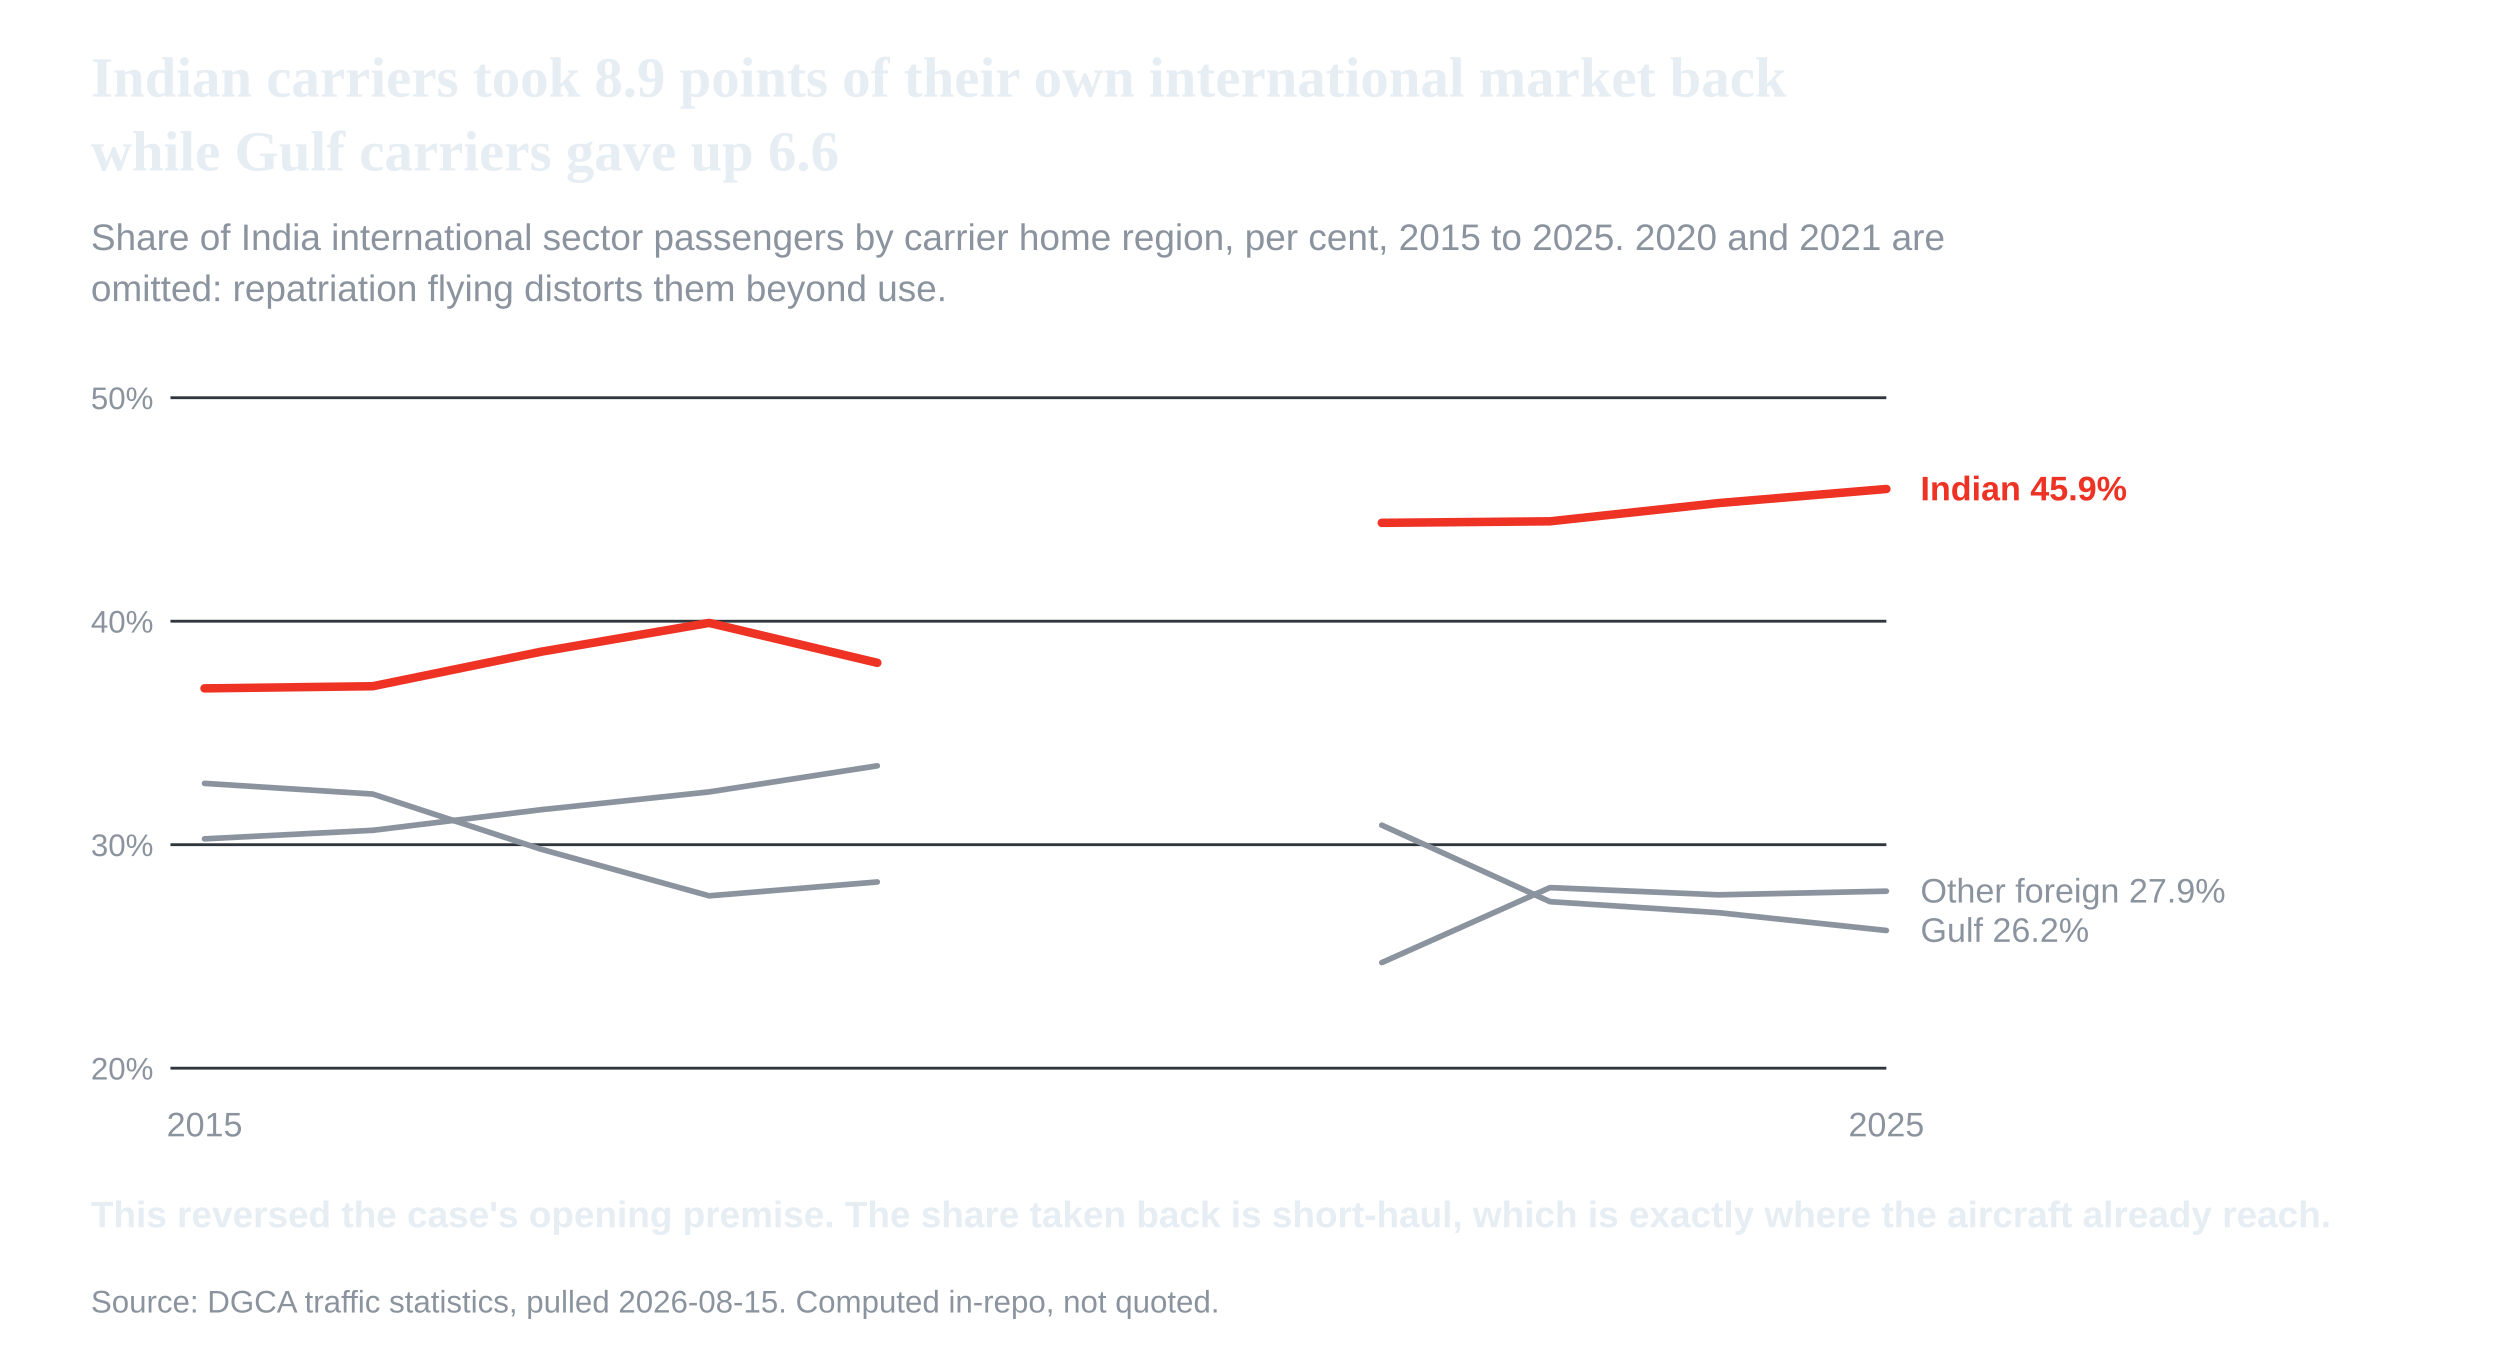
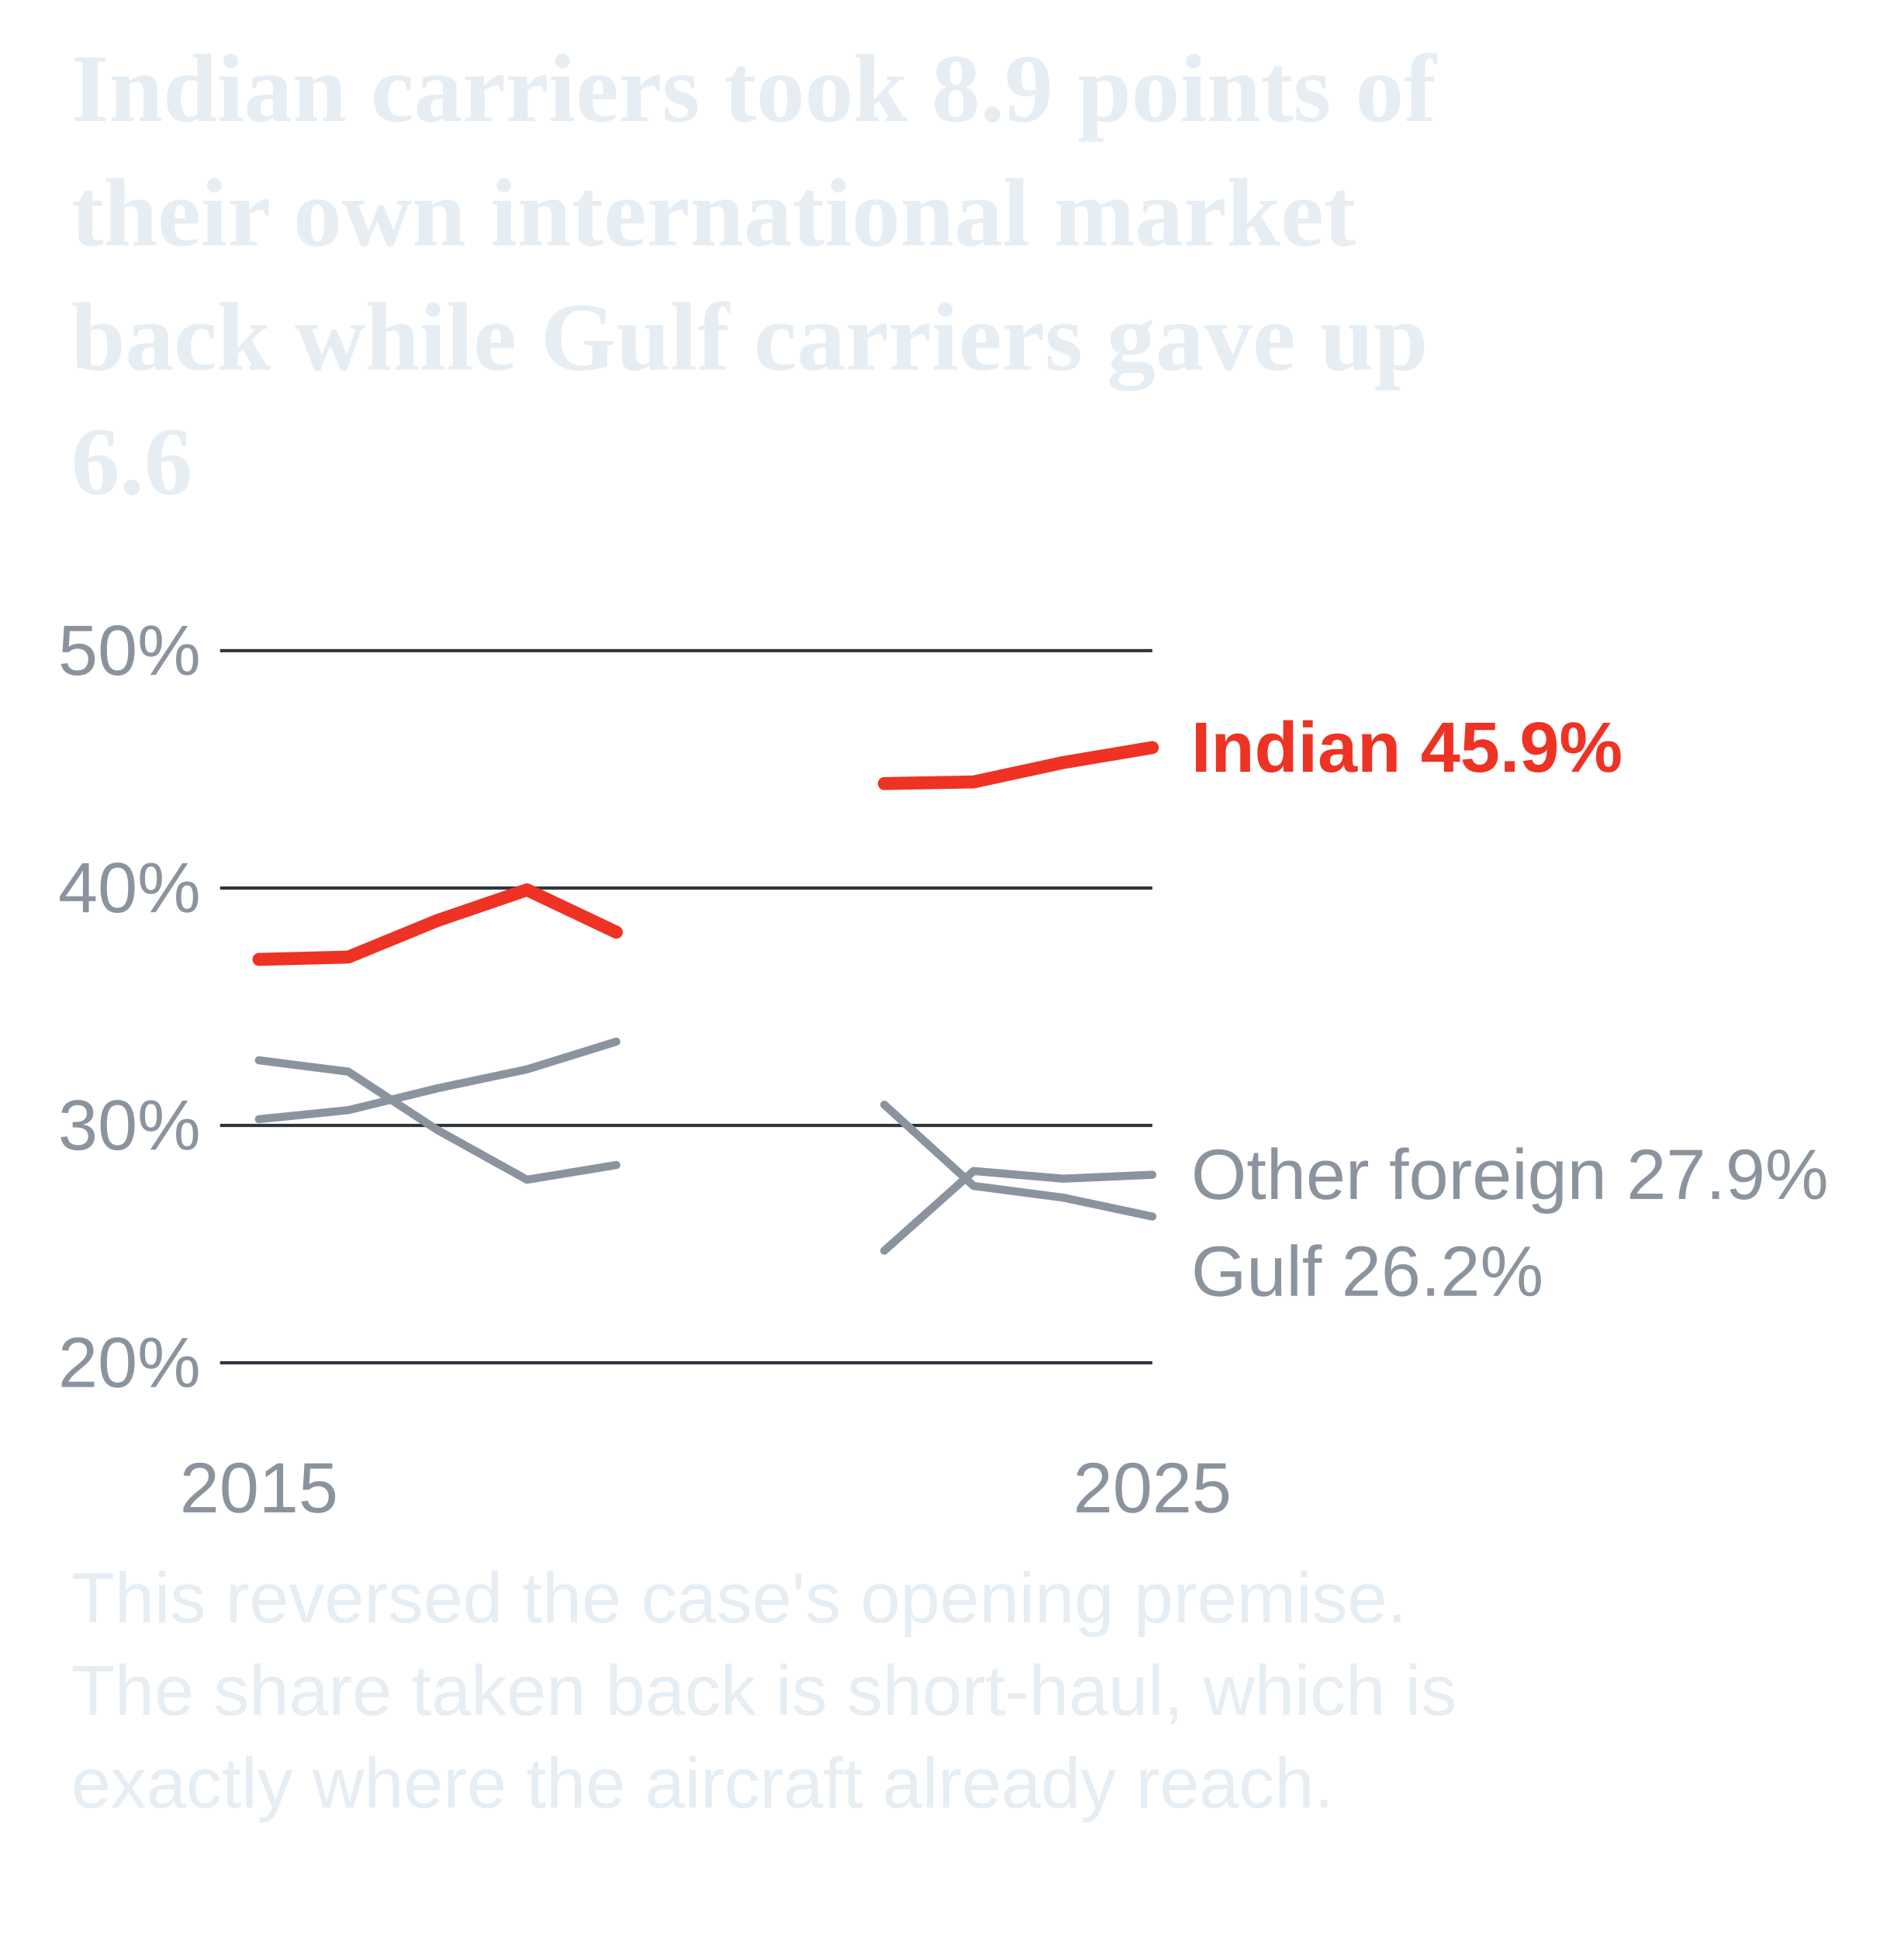
- <svg xmlns="http://www.w3.org/2000/svg" width="880" height="480" viewBox="0 0 880 480" role="img" aria-label="Indian carriers took 8.9 points of their own international market back while Gulf carriers gave up 6.6">
-   <text x="32" y="34" font-family="'IBM Plex Serif', Georgia, 'Times New Roman', serif" font-size="20" font-weight="600" fill="#E6EDF3" text-anchor="start">Indian carriers took 8.9 points of their own international market back</text>
-   <text x="32" y="60" font-family="'IBM Plex Serif', Georgia, 'Times New Roman', serif" font-size="20" font-weight="600" fill="#E6EDF3" text-anchor="start">while Gulf carriers gave up 6.6</text>
-   <text x="32" y="88" font-family="'IBM Plex Sans', 'Segoe UI', 'Helvetica Neue', Arial, sans-serif" font-size="13" font-weight="400" fill="#8B949E" text-anchor="start">Share of India international sector passengers by carrier home region, per cent, 2015 to 2025. 2020 and 2021 are</text>
-   <text x="32" y="106" font-family="'IBM Plex Sans', 'Segoe UI', 'Helvetica Neue', Arial, sans-serif" font-size="13" font-weight="400" fill="#8B949E" text-anchor="start">omitted: repatriation flying distorts them beyond use.</text>
-   <line x1="60" y1="376" x2="664" y2="376" stroke="#30363D" stroke-width="1" />
-   <text x="54" y="380" font-family="'IBM Plex Sans', 'Segoe UI', 'Helvetica Neue', Arial, sans-serif" font-size="11" font-weight="400" fill="#8B949E" text-anchor="end">20%</text>
-   <line x1="60" y1="297.333" x2="664" y2="297.333" stroke="#30363D" stroke-width="1" />
-   <text x="54" y="301.333" font-family="'IBM Plex Sans', 'Segoe UI', 'Helvetica Neue', Arial, sans-serif" font-size="11" font-weight="400" fill="#8B949E" text-anchor="end">30%</text>
-   <line x1="60" y1="218.667" x2="664" y2="218.667" stroke="#30363D" stroke-width="1" />
-   <text x="54" y="222.667" font-family="'IBM Plex Sans', 'Segoe UI', 'Helvetica Neue', Arial, sans-serif" font-size="11" font-weight="400" fill="#8B949E" text-anchor="end">40%</text>
-   <line x1="60" y1="140" x2="664" y2="140" stroke="#30363D" stroke-width="1" />
-   <text x="54" y="144" font-family="'IBM Plex Sans', 'Segoe UI', 'Helvetica Neue', Arial, sans-serif" font-size="11" font-weight="400" fill="#8B949E" text-anchor="end">50%</text>
-   <polyline points="72.00,295.27 131.20,292.27 190.40,285.02 249.60,278.75 308.80,269.57" fill="none" stroke="#8B949E" stroke-width="2" stroke-linecap="round" stroke-linejoin="round" />
-   <polyline points="486.40,338.83 545.60,312.44 604.80,314.98 664.00,313.69" fill="none" stroke="#8B949E" stroke-width="2" stroke-linecap="round" stroke-linejoin="round" />
-   <text x="676" y="317.686" font-family="'IBM Plex Sans', 'Segoe UI', 'Helvetica Neue', Arial, sans-serif" font-size="12" font-weight="400" fill="#8B949E" text-anchor="start">Other foreign 27.9%</text>
-   <polyline points="72.00,275.75 131.20,279.51 190.40,298.91 249.60,315.33 308.80,310.45" fill="none" stroke="#8B949E" stroke-width="2" stroke-linecap="round" stroke-linejoin="round" />
-   <polyline points="486.40,290.46 545.60,317.39 604.80,321.26 664.00,327.53" fill="none" stroke="#8B949E" stroke-width="2" stroke-linecap="round" stroke-linejoin="round" />
-   <text x="676" y="331.531" font-family="'IBM Plex Sans', 'Segoe UI', 'Helvetica Neue', Arial, sans-serif" font-size="12" font-weight="400" fill="#8B949E" text-anchor="start">Gulf 26.2%</text>
-   <polyline points="72.00,242.31 131.20,241.55 190.40,229.41 249.60,219.26 308.80,233.31" fill="none" stroke="#EE3224" stroke-width="3" stroke-linecap="round" stroke-linejoin="round" />
-   <polyline points="486.40,184.04 545.60,183.50 604.80,177.09 664.00,172.12" fill="none" stroke="#EE3224" stroke-width="3" stroke-linecap="round" stroke-linejoin="round" />
-   <text x="676" y="176.116" font-family="'IBM Plex Sans', 'Segoe UI', 'Helvetica Neue', Arial, sans-serif" font-size="12" font-weight="600" fill="#EE3224" text-anchor="start">Indian 45.9%</text>
-   <text x="72" y="400" font-family="'IBM Plex Sans', 'Segoe UI', 'Helvetica Neue', Arial, sans-serif" font-size="12" font-weight="400" fill="#8B949E" text-anchor="middle">2015</text>
-   <text x="664" y="400" font-family="'IBM Plex Sans', 'Segoe UI', 'Helvetica Neue', Arial, sans-serif" font-size="12" font-weight="400" fill="#8B949E" text-anchor="middle">2025</text>
-   <text x="32" y="432" font-family="'IBM Plex Sans', 'Segoe UI', 'Helvetica Neue', Arial, sans-serif" font-size="13" font-weight="600" fill="#E6EDF3" text-anchor="start">This reversed the case's opening premise. The share taken back is short-haul, which is exactly where the aircraft already reach.</text>
-   <text x="32" y="462" font-family="'IBM Plex Sans', 'Segoe UI', 'Helvetica Neue', Arial, sans-serif" font-size="11" font-weight="400" fill="#8B949E" text-anchor="start">Source: DGCA traffic statistics, pulled 2026-08-15. Computed in-repo, not quoted.</text>
+ <svg xmlns="http://www.w3.org/2000/svg" width="588" height="599" viewBox="0 0 588 599" role="img" aria-label="Share of India's international sector passengers by carrier home region, 2015 to 2025, with 2020 and 2021 omitted because repatriation flying distorts them. Indian carriers rose from 37.0% to 45.9%, a gain of 8.9 points, while Gulf carriers fell from 32.7% to 26.2%, giving up 6.6 points.">
+   <text x="22" y="37.4" font-family="'IBM Plex Serif', Georgia, 'Times New Roman', serif" font-size="30" font-weight="600" fill="#E6EDF3" text-anchor="start">Indian carriers took 8.9 points of</text>
+   <text x="22" y="75.8" font-family="'IBM Plex Serif', Georgia, 'Times New Roman', serif" font-size="30" font-weight="600" fill="#E6EDF3" text-anchor="start">their own international market</text>
+   <text x="22" y="114.2" font-family="'IBM Plex Serif', Georgia, 'Times New Roman', serif" font-size="30" font-weight="600" fill="#E6EDF3" text-anchor="start">back while Gulf carriers gave up</text>
+   <text x="22" y="152.6" font-family="'IBM Plex Serif', Georgia, 'Times New Roman', serif" font-size="30" font-weight="600" fill="#E6EDF3" text-anchor="start">6.6</text>
+   <line x1="68" y1="421" x2="356" y2="421" stroke="#30363D" stroke-width="1" />
+   <text x="62" y="428.48" font-family="'IBM Plex Sans', 'Segoe UI', 'Helvetica Neue', Arial, sans-serif" font-size="22" font-weight="400" fill="#8B949E" text-anchor="end">20%</text>
+   <line x1="68" y1="347.667" x2="356" y2="347.667" stroke="#30363D" stroke-width="1" />
+   <text x="62" y="355.147" font-family="'IBM Plex Sans', 'Segoe UI', 'Helvetica Neue', Arial, sans-serif" font-size="22" font-weight="400" fill="#8B949E" text-anchor="end">30%</text>
+   <line x1="68" y1="274.333" x2="356" y2="274.333" stroke="#30363D" stroke-width="1" />
+   <text x="62" y="281.813" font-family="'IBM Plex Sans', 'Segoe UI', 'Helvetica Neue', Arial, sans-serif" font-size="22" font-weight="400" fill="#8B949E" text-anchor="end">40%</text>
+   <line x1="68" y1="201" x2="356" y2="201" stroke="#30363D" stroke-width="1" />
+   <text x="62" y="208.48" font-family="'IBM Plex Sans', 'Segoe UI', 'Helvetica Neue', Arial, sans-serif" font-size="22" font-weight="400" fill="#8B949E" text-anchor="end">50%</text>
+   <polyline points="80.00,345.74 107.60,342.95 135.20,336.19 162.80,330.34 190.40,321.78" fill="none" stroke="#8B949E" stroke-width="2.5" stroke-linecap="round" stroke-linejoin="round" />
+   <polyline points="273.20,386.35 300.80,361.75 328.40,364.12 356.00,362.91" fill="none" stroke="#8B949E" stroke-width="2.5" stroke-linecap="round" stroke-linejoin="round" />
+   <text x="368" y="370.391" font-family="'IBM Plex Sans', 'Segoe UI', 'Helvetica Neue', Arial, sans-serif" font-size="22" font-weight="400" fill="#8B949E" text-anchor="start">Other foreign 27.9%</text>
+   <polyline points="80.00,327.55 107.60,331.06 135.20,349.13 162.80,364.44 190.40,359.90" fill="none" stroke="#8B949E" stroke-width="2.5" stroke-linecap="round" stroke-linejoin="round" />
+   <polyline points="273.20,341.26 300.80,366.37 328.40,369.97 356.00,375.82" fill="none" stroke="#8B949E" stroke-width="2.5" stroke-linecap="round" stroke-linejoin="round" />
+   <text x="368" y="400.311" font-family="'IBM Plex Sans', 'Segoe UI', 'Helvetica Neue', Arial, sans-serif" font-size="22" font-weight="400" fill="#8B949E" text-anchor="start">Gulf 26.2%</text>
+   <polyline points="80.00,296.38 107.60,295.66 135.20,284.34 162.80,274.89 190.40,287.98" fill="none" stroke="#EE3224" stroke-width="4" stroke-linecap="round" stroke-linejoin="round" />
+   <polyline points="273.20,242.06 300.80,241.55 328.40,235.58 356.00,230.94" fill="none" stroke="#EE3224" stroke-width="4" stroke-linecap="round" stroke-linejoin="round" />
+   <text x="368" y="238.419" font-family="'IBM Plex Sans', 'Segoe UI', 'Helvetica Neue', Arial, sans-serif" font-size="22" font-weight="600" fill="#EE3224" text-anchor="start">Indian 45.9%</text>
+   <text x="80" y="467.2" font-family="'IBM Plex Sans', 'Segoe UI', 'Helvetica Neue', Arial, sans-serif" font-size="22" font-weight="400" fill="#8B949E" text-anchor="middle">2015</text>
+   <text x="356" y="467.2" font-family="'IBM Plex Sans', 'Segoe UI', 'Helvetica Neue', Arial, sans-serif" font-size="22" font-weight="400" fill="#8B949E" text-anchor="middle">2025</text>
+   <text x="22" y="501.2" font-family="'IBM Plex Sans', 'Segoe UI', 'Helvetica Neue', Arial, sans-serif" font-size="22" font-weight="400" fill="#E6EDF3" text-anchor="start">This reversed the case's opening premise.</text>
+   <text x="22" y="529.8" font-family="'IBM Plex Sans', 'Segoe UI', 'Helvetica Neue', Arial, sans-serif" font-size="22" font-weight="400" fill="#E6EDF3" text-anchor="start">The share taken back is short-haul, which is</text>
+   <text x="22" y="558.4" font-family="'IBM Plex Sans', 'Segoe UI', 'Helvetica Neue', Arial, sans-serif" font-size="22" font-weight="400" fill="#E6EDF3" text-anchor="start">exactly where the aircraft already reach.</text>
</svg>
